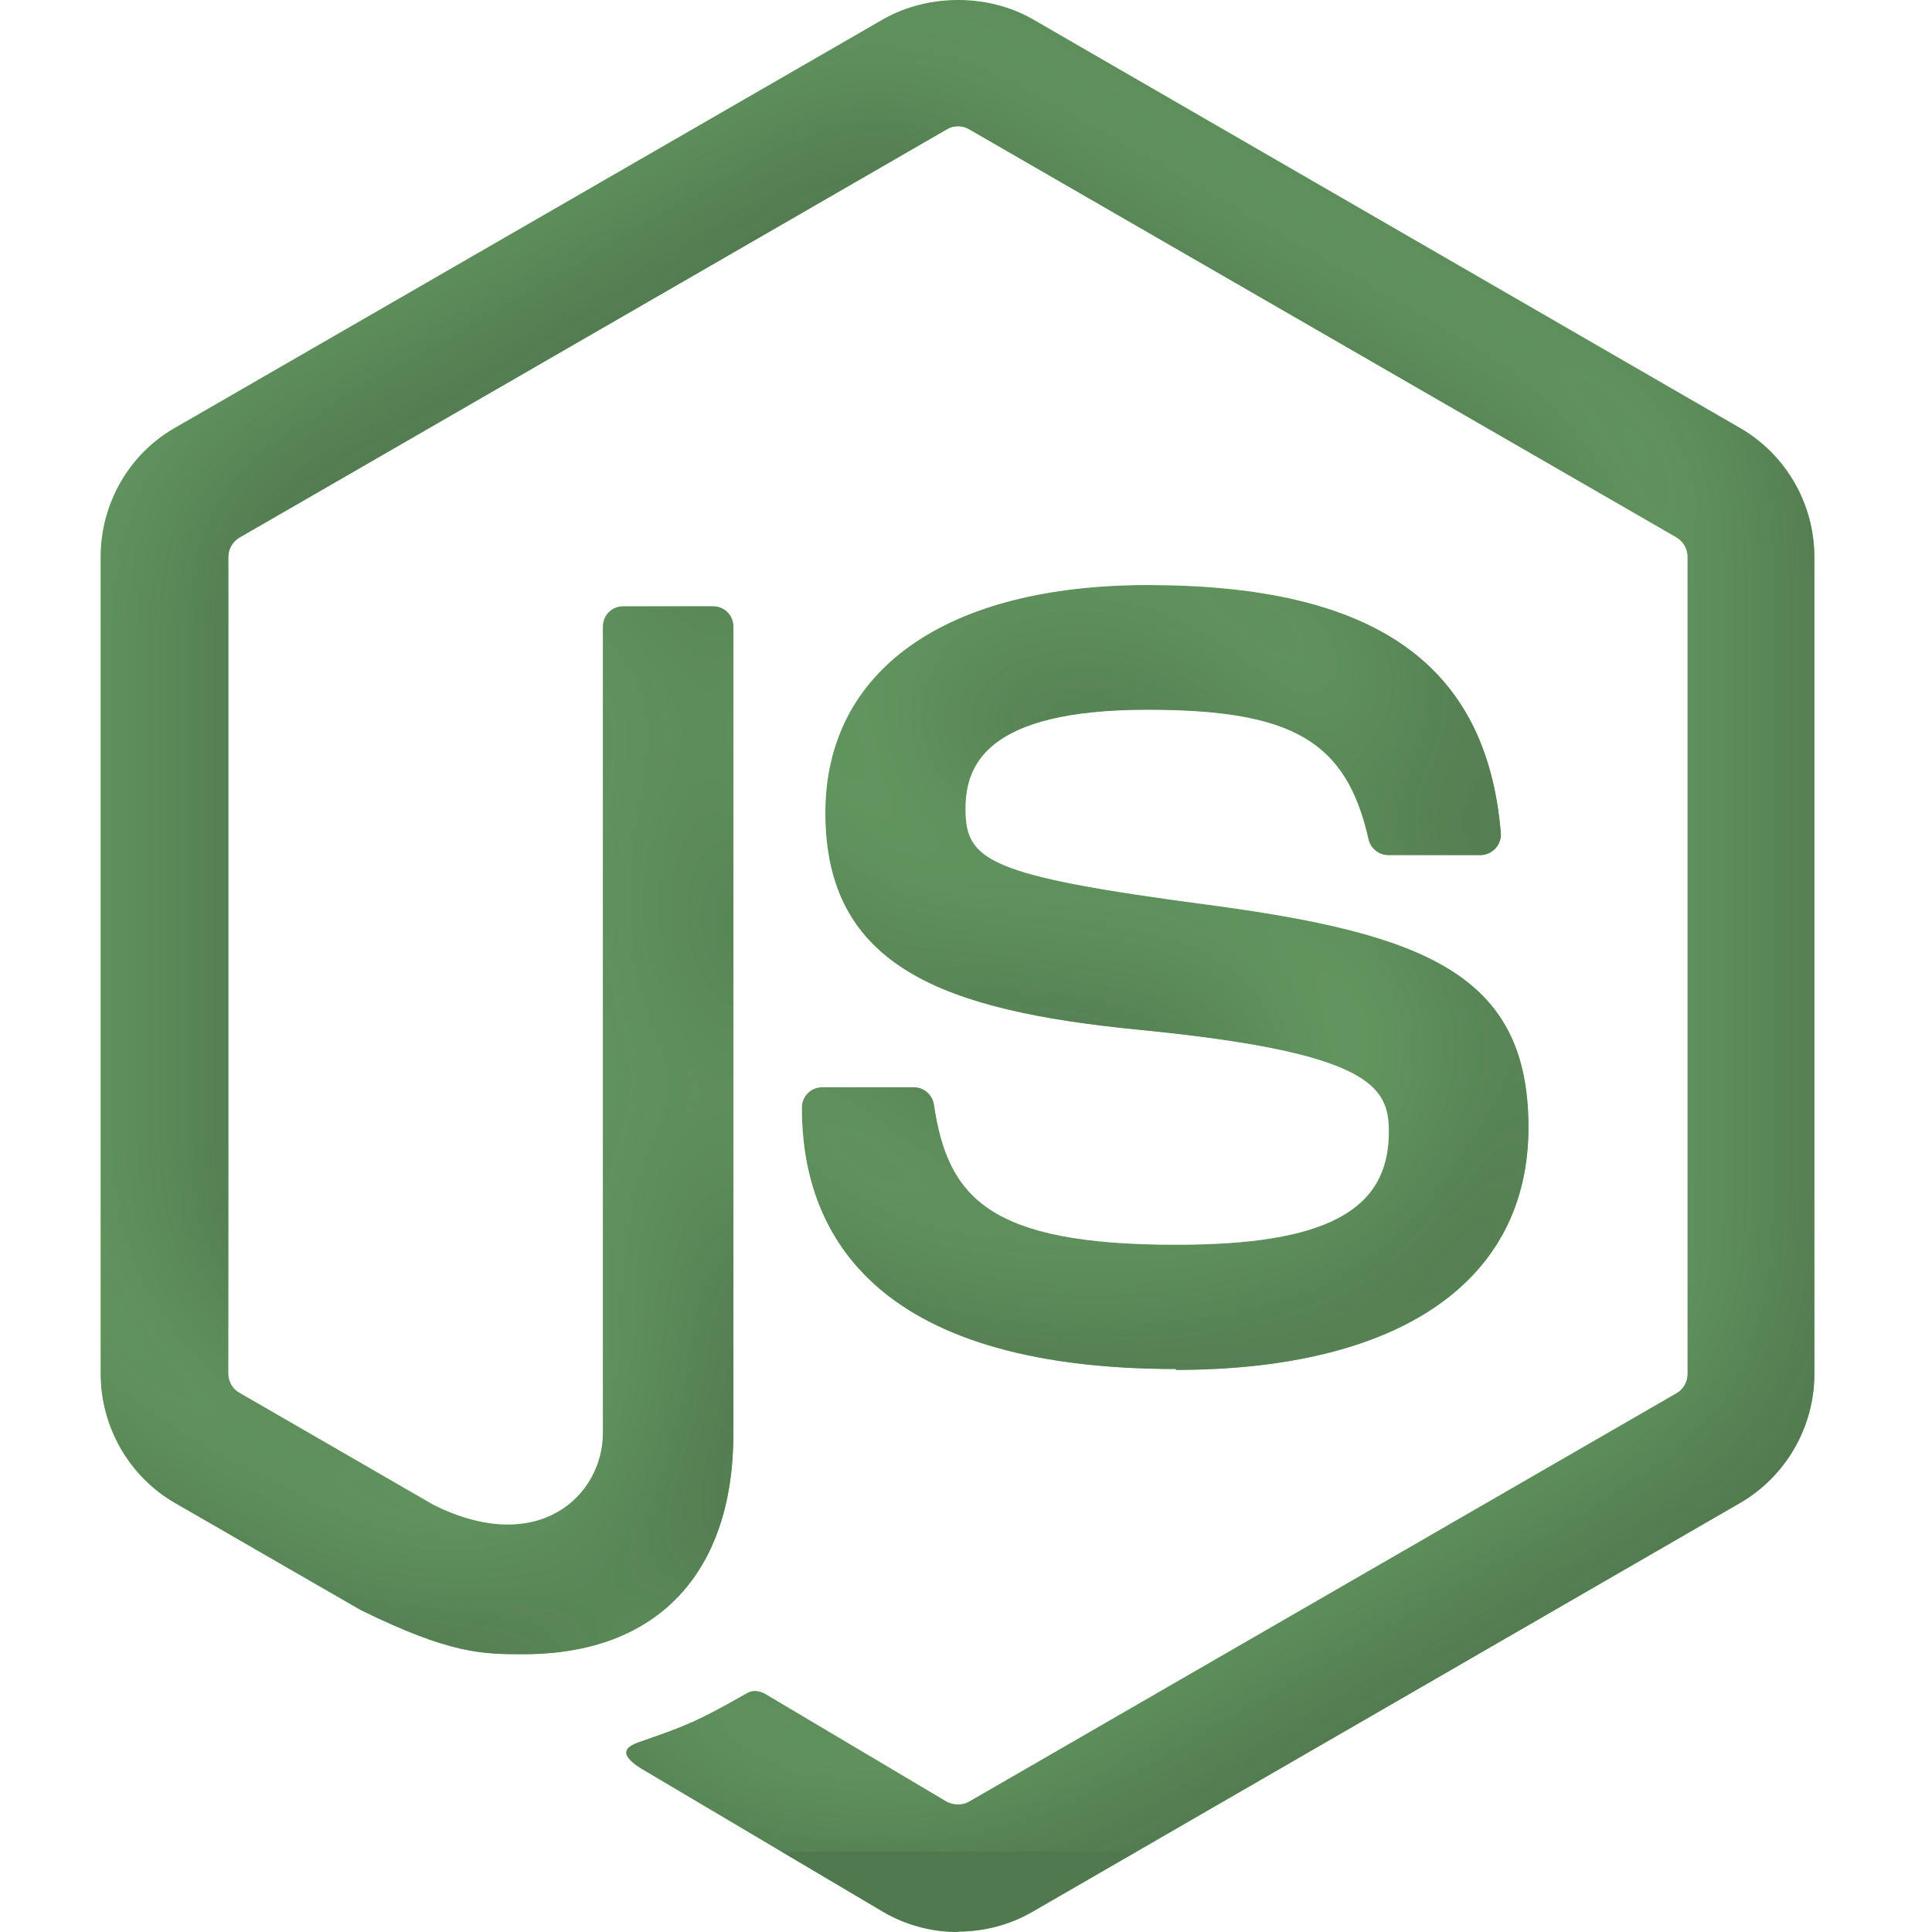
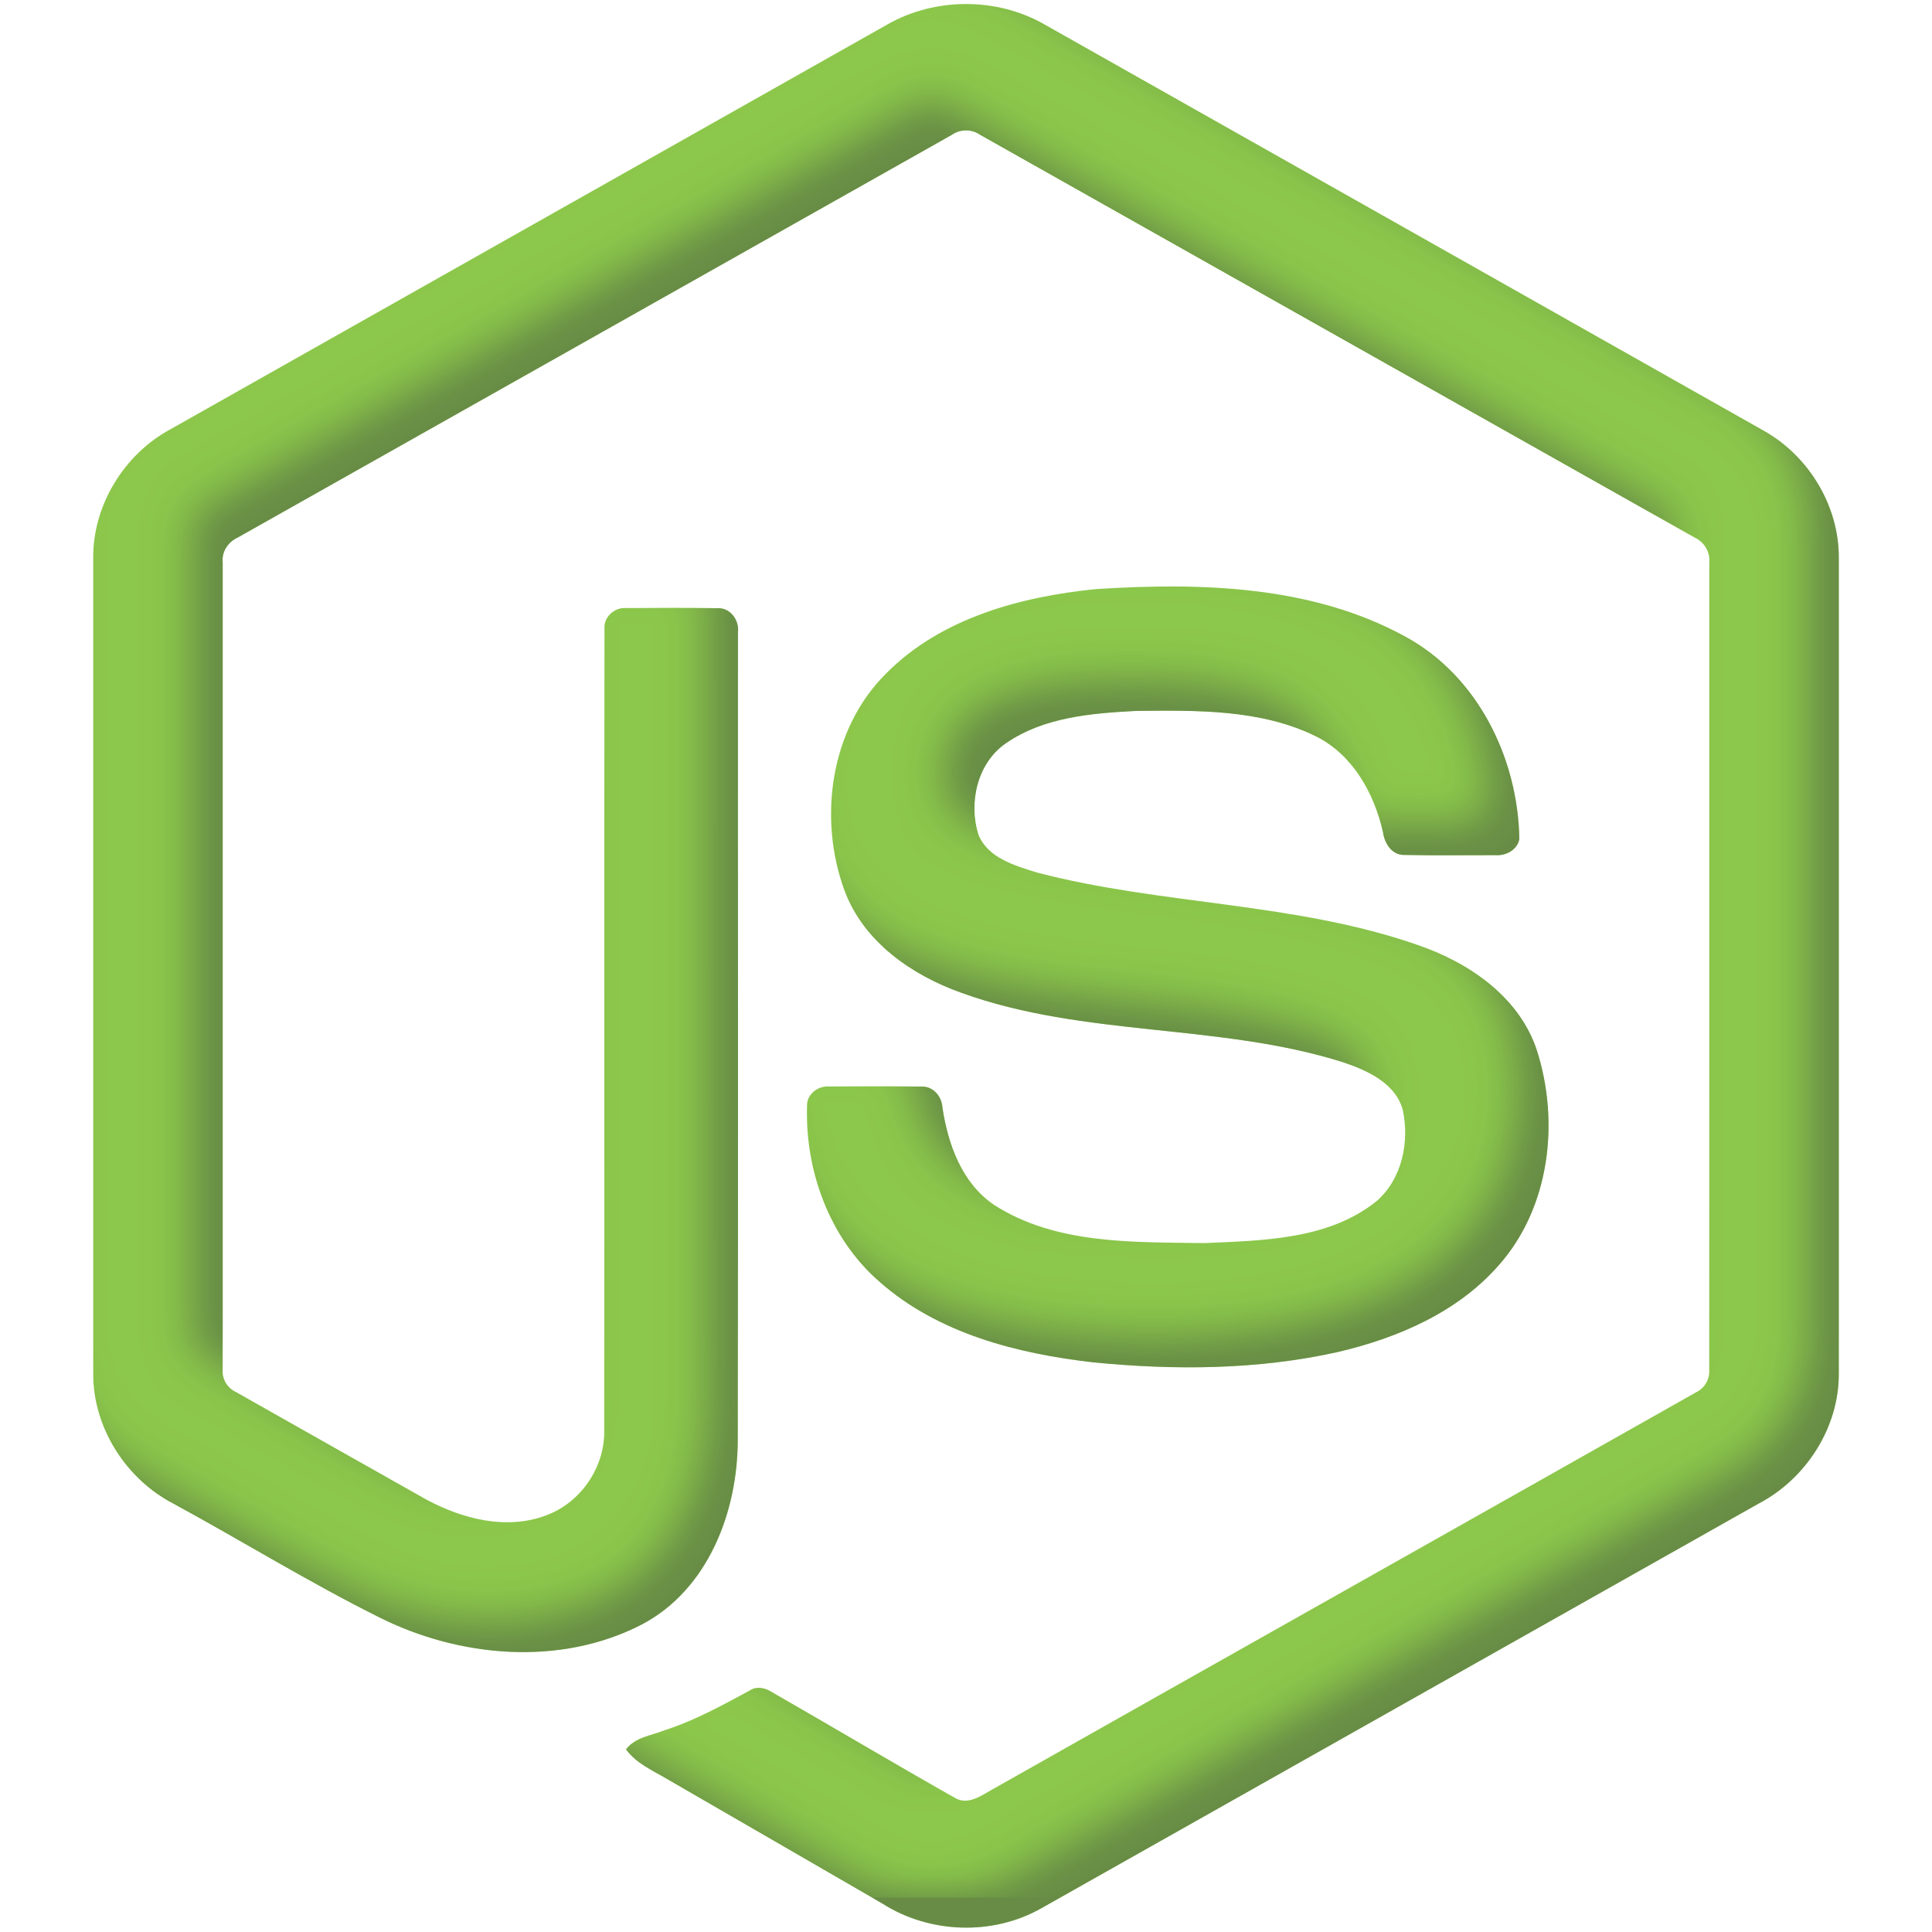
- <svg xmlns="http://www.w3.org/2000/svg" width="24px" height="24px" viewBox="0 0 24 24">
+ <svg xmlns="http://www.w3.org/2000/svg" width="282px" height="282px" viewBox="-13 0 282 282" preserveAspectRatio="xMinYMin meet">
  <defs>
    <filter id="innershadow" x0="-50%" y0="-50%" width="200%" height="200%">
-       <feGaussianBlur in="SourceAlpha" stdDeviation="1" result="blur" />
-       <feOffset dy="-1" dx="-1" />
+       <feGaussianBlur in="SourceAlpha" stdDeviation="3" result="blur" />
+       <feOffset dy="-5" dx="-5" />
      <feComposite in2="SourceAlpha" operator="arithmetic" k2="-1" k3="1" result="shadowDiff" />
-       <feFlood flood-color="#4d6d4b" flood-opacity="0.8" />
+       <feFlood flood-color="#444444" flood-opacity="0.6" />
      <feComposite in2="shadowDiff" operator="in" />
      <feComposite in2="SourceGraphic" operator="over" result="firstfilter" />
    </filter>
  </defs>
-   <path filter="url(#innershadow)" fill="#689F63" d="M11.899,24 C11.577,24 11.258,23.916 10.976,23.753 L8.041,22.015 C7.602,21.77 7.816,21.683 7.961,21.633 C8.545,21.429 8.664,21.382 9.288,21.028 C9.354,20.991 9.44,21.004 9.507,21.043 L11.762,22.382 C11.844,22.426 11.959,22.426 12.035,22.382 L20.829,17.305 C20.911,17.259 20.963,17.165 20.963,17.068 L20.963,6.919 C20.963,6.818 20.911,6.728 20.827,6.677 L12.036,1.605 C11.955,1.557 11.847,1.557 11.766,1.605 L2.977,6.677 C2.891,6.726 2.837,6.82 2.837,6.917 L2.837,17.065 C2.837,17.162 2.89,17.255 2.974,17.301 L5.382,18.692 C6.69,19.346 7.489,18.576 7.489,17.801 L7.489,7.785 C7.489,7.641 7.601,7.531 7.744,7.531 L8.858,7.531 C8.997,7.531 9.111,7.641 9.111,7.785 L9.111,17.805 C9.111,19.549 8.16,20.55 6.507,20.55 C5.998,20.55 5.598,20.55 4.479,20 L2.172,18.67 C1.602,18.34 1.25,17.724 1.25,17.065 L1.25,6.917 C1.25,6.257 1.602,5.64 2.172,5.315 L10.976,0.236 C11.533,-0.079 12.272,-0.079 12.825,0.236 L21.617,5.317 C22.185,5.645 22.539,6.259 22.539,6.919 L22.539,17.068 C22.539,17.726 22.185,18.34 21.617,18.67 L12.825,23.749 C12.543,23.912 12.224,23.995 11.898,23.995 L11.899,24 Z M14.615,17.007 C10.767,17.007 9.961,15.241 9.961,13.759 C9.961,13.618 10.074,13.506 10.215,13.506 L11.351,13.506 C11.477,13.506 11.582,13.597 11.602,13.721 C11.774,14.879 12.285,15.463 14.611,15.463 C16.465,15.463 17.253,15.044 17.253,14.061 C17.253,13.495 17.028,13.075 14.149,12.793 C11.741,12.555 10.253,12.025 10.253,10.099 C10.253,8.324 11.75,7.268 14.257,7.268 C17.072,7.268 18.468,8.245 18.644,10.345 C18.651,10.418 18.624,10.488 18.576,10.541 C18.528,10.592 18.459,10.623 18.389,10.623 L17.246,10.623 C17.128,10.623 17.024,10.539 17,10.424 C16.725,9.207 16.06,8.817 14.253,8.817 C12.23,8.817 11.994,9.522 11.994,10.05 C11.994,10.691 12.271,10.878 15.001,11.239 C17.704,11.598 18.988,12.104 18.988,14.004 C18.988,15.919 17.389,17.018 14.603,17.018 L14.615,17.007 Z" />
+   <g fill="#8CC84B">
+     <path filter="url(#innershadow)" d="M116.504 3.58c6.962-3.985 16.03-4.003 22.986 0 34.995 19.774 70.001 39.517 104.99 59.303 6.581 3.707 10.983 11.031 10.916 18.614v118.968c.049 7.897-4.788 15.396-11.731 19.019-34.88 19.665-69.742 39.354-104.616 59.019-7.106 4.063-16.356 3.75-23.24-.646-10.457-6.062-20.932-12.094-31.39-18.15-2.137-1.274-4.546-2.288-6.055-4.36 1.334-1.798 3.719-2.022 5.657-2.807 4.365-1.388 8.374-3.616 12.384-5.778 1.014-.694 2.252-.428 3.224.193 8.942 5.127 17.805 10.403 26.777 15.481 1.914 1.105 3.852-.362 5.488-1.274 34.228-19.345 68.498-38.617 102.72-57.968 1.268-.61 1.969-1.956 1.866-3.345.024-39.245.006-78.497.012-117.742.145-1.576-.767-3.025-2.192-3.67-34.759-19.575-69.5-39.18-104.253-58.76a3.621 3.621 0 0 0-4.094-.006C91.2 39.257 56.465 58.88 21.712 78.454c-1.42.646-2.373 2.071-2.204 3.653.006 39.245 0 78.497 0 117.748a3.329 3.329 0 0 0 1.89 3.303c9.274 5.259 18.56 10.481 27.84 15.722 5.228 2.814 11.647 4.486 17.407 2.33 5.083-1.823 8.646-7.01 8.549-12.407.048-39.016-.024-78.038.036-117.048-.127-1.732 1.516-3.163 3.2-3 4.456-.03 8.918-.06 13.374.012 1.86-.042 3.14 1.823 2.91 3.568-.018 39.263.048 78.527-.03 117.79.012 10.464-4.287 21.85-13.966 26.97-11.924 6.177-26.662 4.867-38.442-1.056-10.198-5.09-19.93-11.097-29.947-16.55C5.368 215.886.555 208.357.604 200.466V81.497c-.073-7.74 4.504-15.197 11.29-18.85C46.768 42.966 81.636 23.27 116.504 3.58z" />
+     <path filter="url(#innershadow)" d="M146.928 85.99c15.21-.979 31.493-.58 45.18 6.913 10.597 5.742 16.472 17.793 16.659 29.566-.296 1.588-1.956 2.464-3.472 2.355-4.413-.006-8.827.06-13.24-.03-1.872.072-2.96-1.654-3.195-3.309-1.268-5.633-4.34-11.212-9.642-13.929-8.139-4.075-17.576-3.87-26.451-3.785-6.479.344-13.446.905-18.935 4.715-4.214 2.886-5.494 8.712-3.99 13.404 1.418 3.369 5.307 4.456 8.489 5.458 18.33 4.794 37.754 4.317 55.734 10.626 7.444 2.572 14.726 7.572 17.274 15.366 3.333 10.446 1.872 22.932-5.56 31.318-6.027 6.901-14.805 10.657-23.56 12.697-11.647 2.597-23.734 2.663-35.562 1.51-11.122-1.268-22.696-4.19-31.282-11.768-7.342-6.375-10.928-16.308-10.572-25.895.085-1.619 1.697-2.748 3.248-2.615 4.444-.036 8.888-.048 13.332.006 1.775-.127 3.091 1.407 3.182 3.08.82 5.367 2.837 11 7.517 14.182 9.032 5.827 20.365 5.428 30.707 5.591 8.568-.38 18.186-.495 25.178-6.158 3.689-3.23 4.782-8.634 3.785-13.283-1.08-3.925-5.186-5.754-8.712-6.95-18.095-5.724-37.736-3.647-55.656-10.12-7.275-2.571-14.31-7.432-17.105-14.906-3.9-10.578-2.113-23.662 6.098-31.765 8.006-8.06 19.563-11.164 30.551-12.275z" />
+   </g>
</svg>
